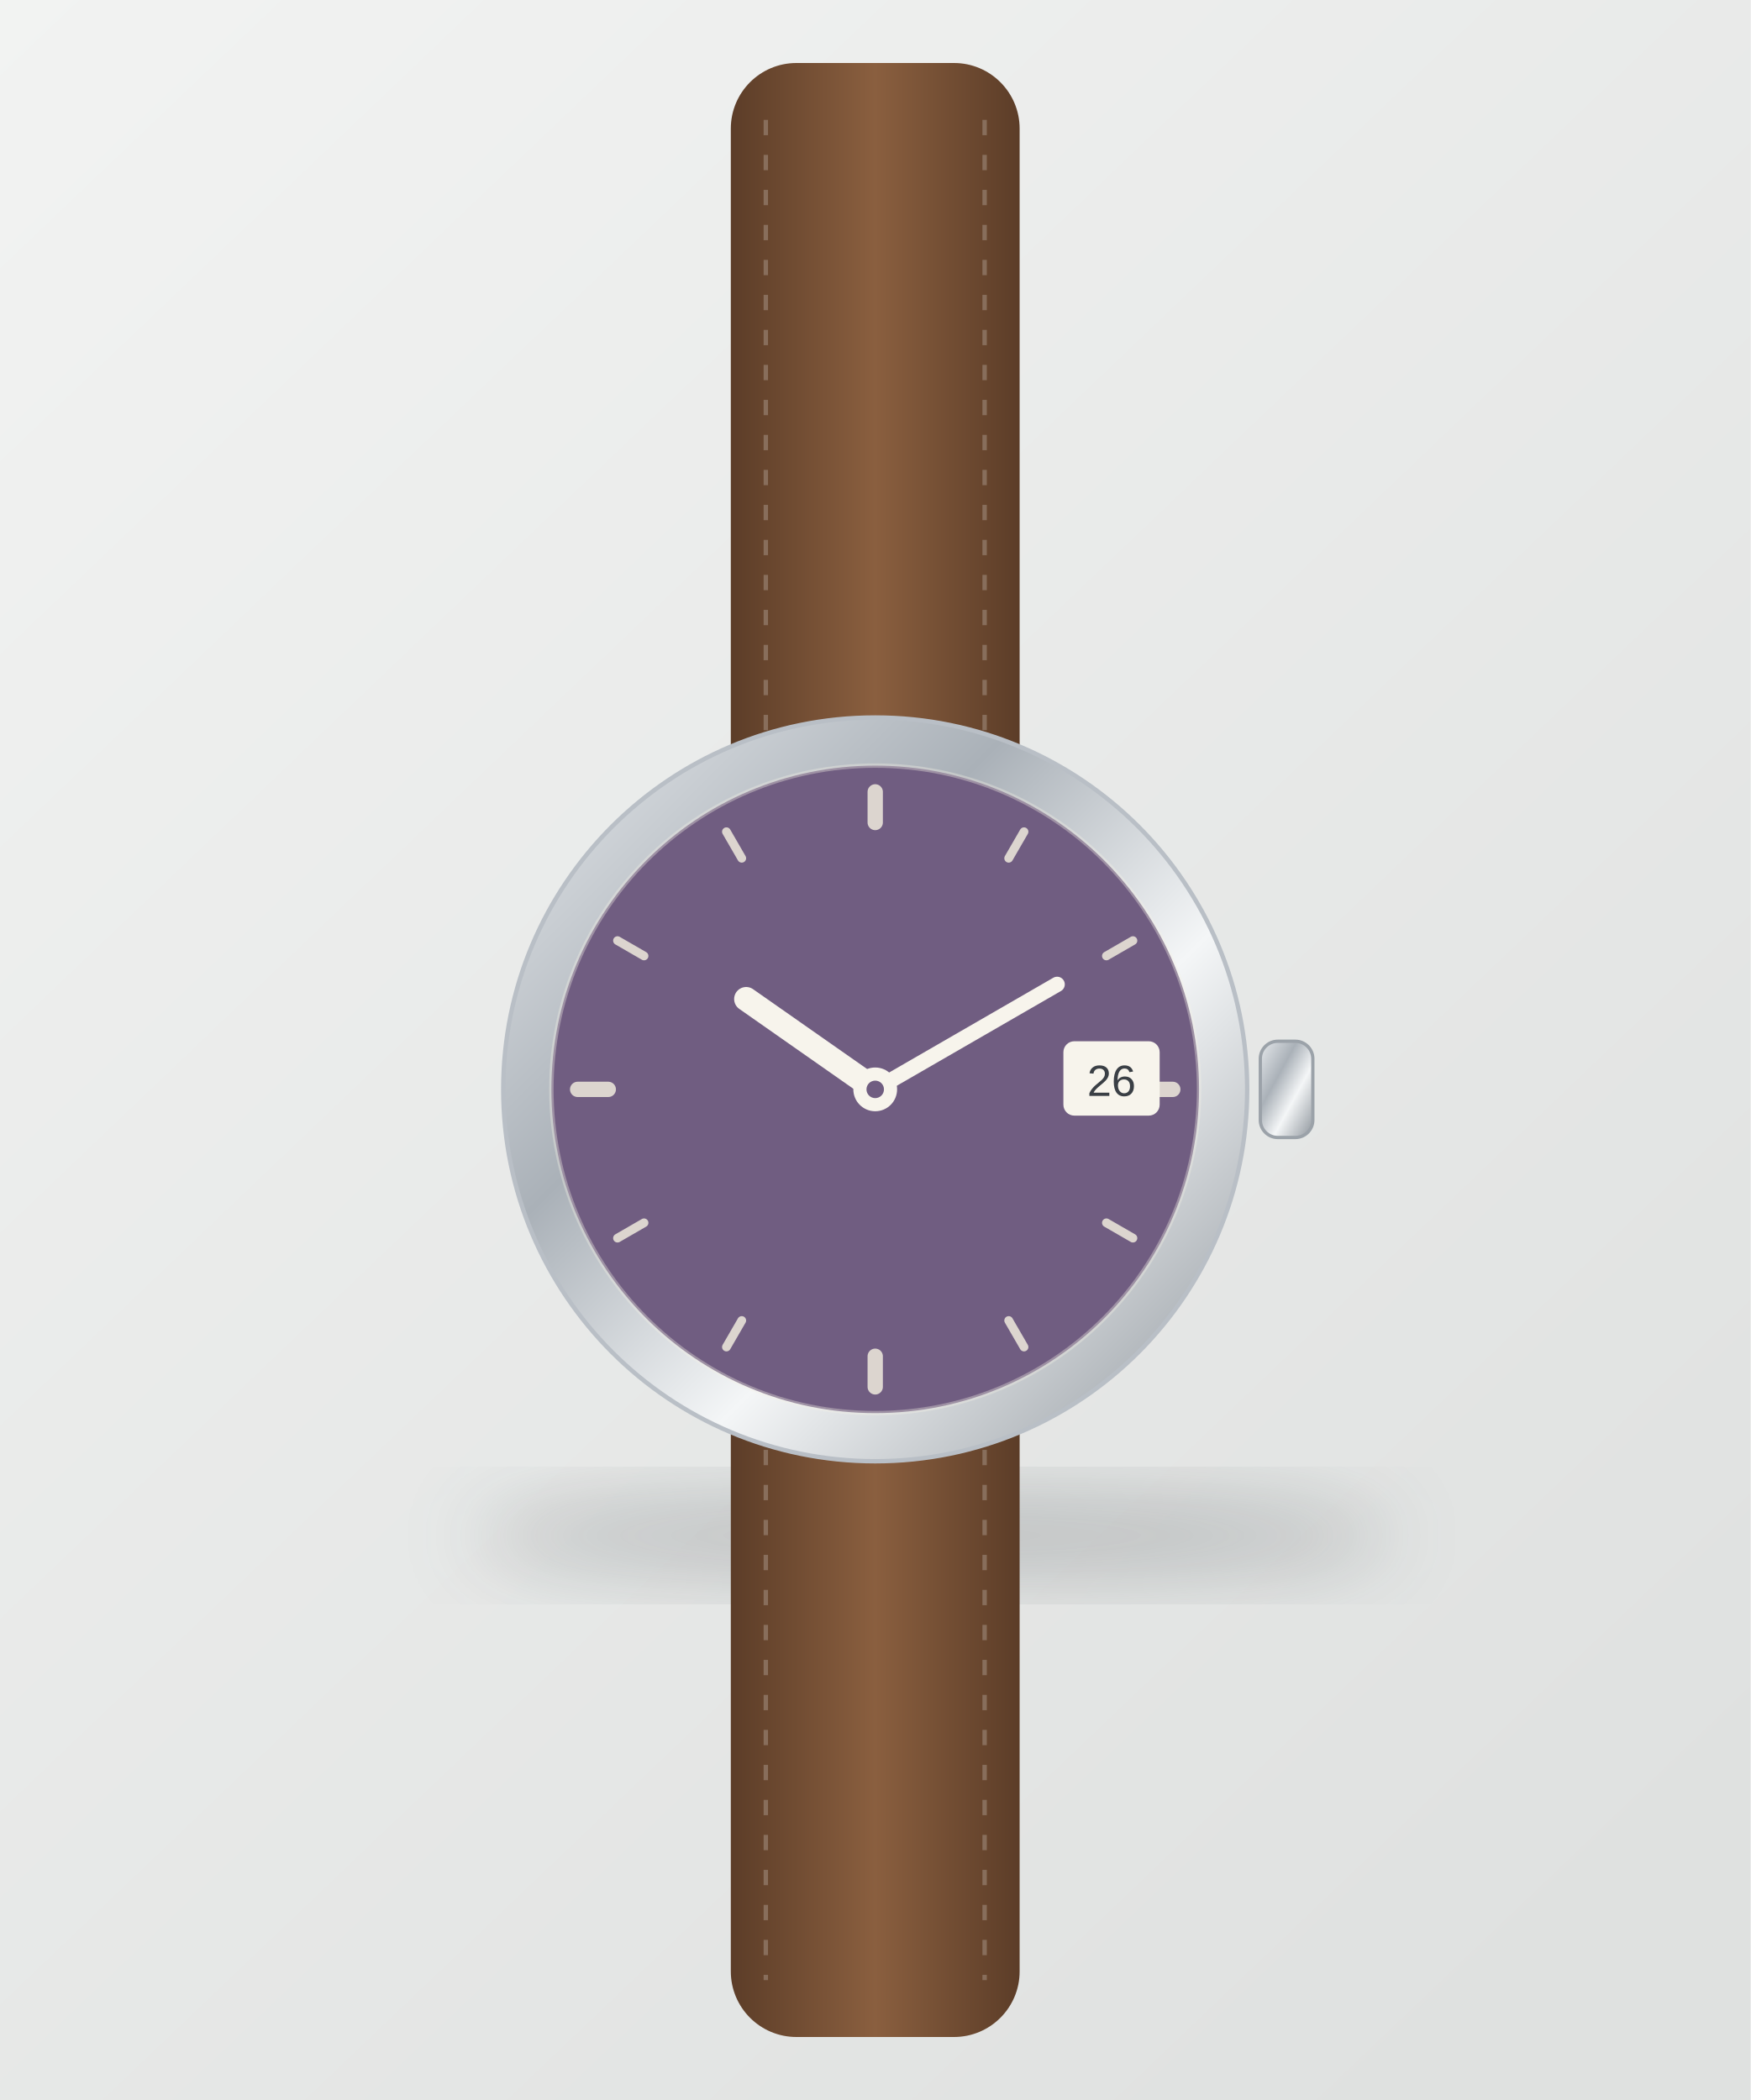
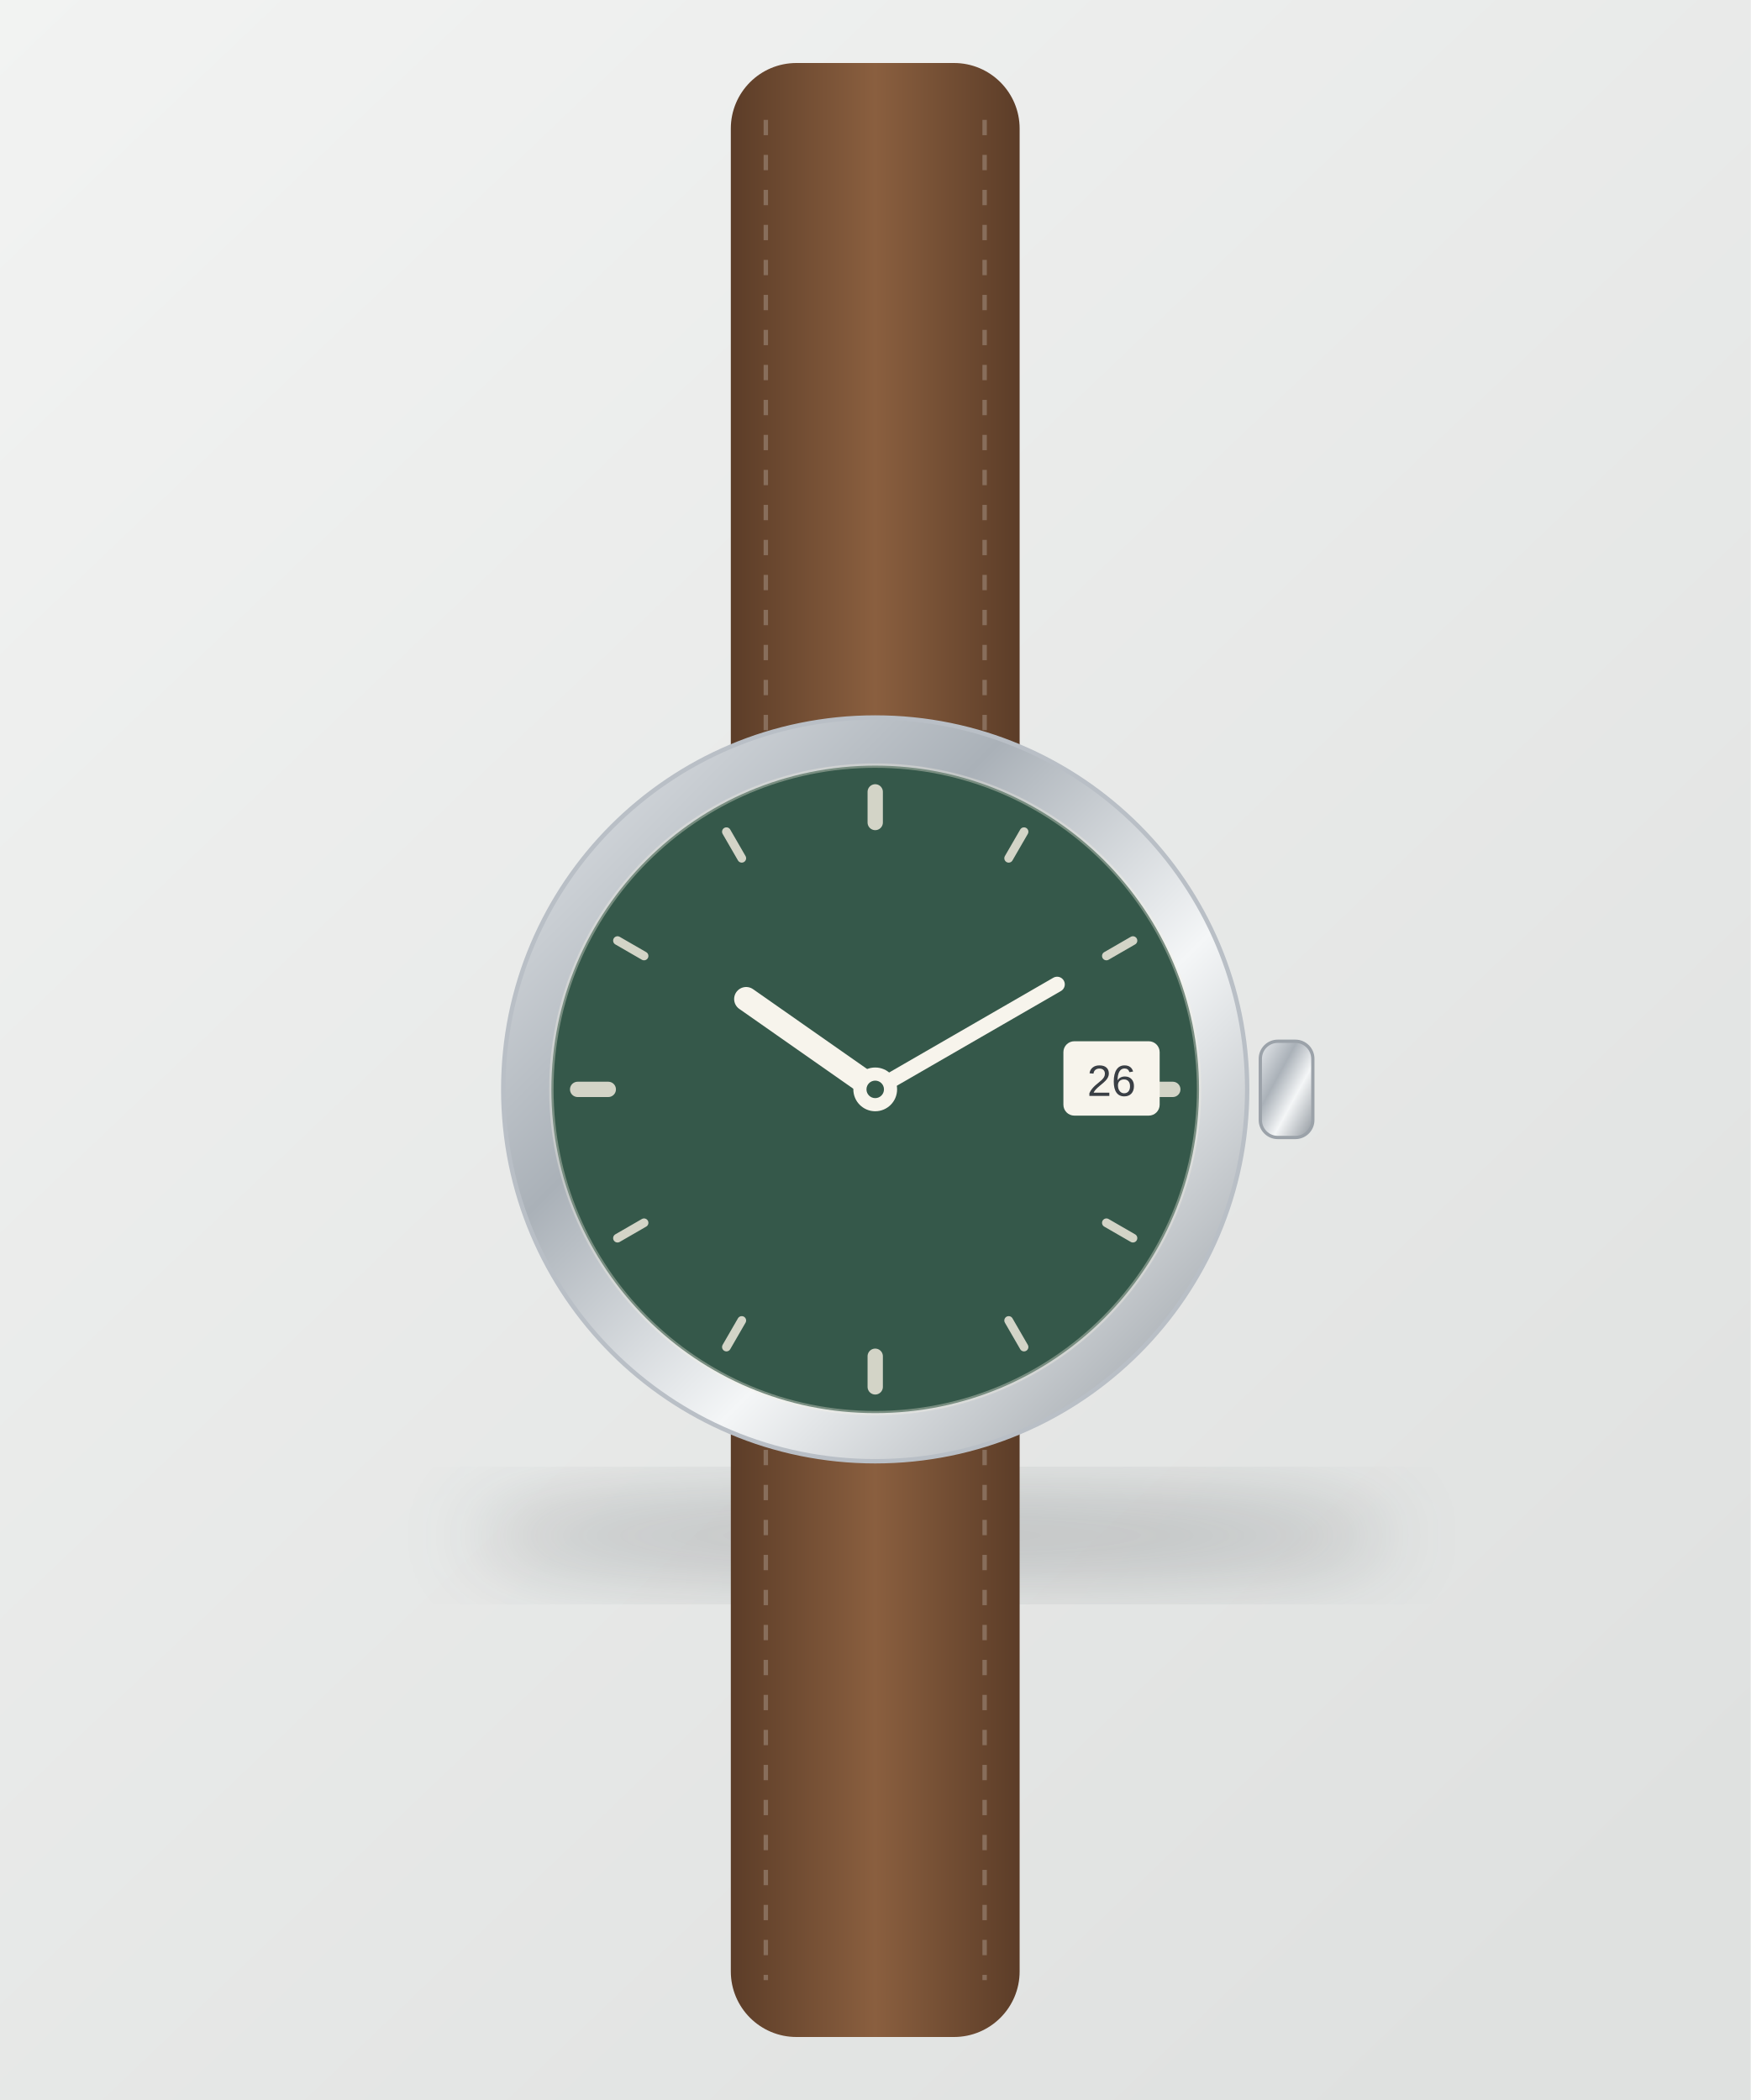
<svg xmlns="http://www.w3.org/2000/svg" width="800" height="960" viewBox="0 0 800 960" role="img" aria-labelledby="title desc">
  <defs>
    <linearGradient id="bg" x2=".8" y2="1">
      <stop stop-color="#f2f3f2" />
      <stop offset="1" stop-color="#dfe1e0" />
    </linearGradient>
    <linearGradient id="band" x1="0" x2="1">
      <stop stop-color="#5c3d28" />
      <stop offset=".5" stop-color="#8a5f3f" />
      <stop offset="1" stop-color="#5c3d28" />
    </linearGradient>
    <linearGradient id="metal" x2="1" y2="1">
      <stop stop-color="#e6e9ec" />
      <stop offset=".35" stop-color="#aab1b8" />
      <stop offset=".62" stop-color="#f4f6f7" />
      <stop offset="1" stop-color="#8d949b" />
    </linearGradient>
    <filter id="shadow">
      <feGaussianBlur stdDeviation="18" />
    </filter>
  </defs>
  <rect width="800" height="960" fill="url(#bg)" />
  <ellipse cx="426" cy="702" rx="210" ry="26" fill="#3b4147" opacity=".2" filter="url(#shadow)" />
  <g transform="">
    <rect x="334" y="28.8" width="132" height="902.4" rx="30" fill="url(#band)" />
    <line x1="350" y1="54.8" x2="350" y2="905.2" stroke="#fff" stroke-opacity=".22" stroke-width="2" stroke-dasharray="7 9" />
    <line x1="450" y1="54.8" x2="450" y2="905.2" stroke="#fff" stroke-opacity=".22" stroke-width="2" stroke-dasharray="7 9" />
    <rect x="576" y="476" width="24" height="44" rx="8" fill="url(#metal)" stroke="#9ba2a9" stroke-width="1.5" />
    <circle cx="400" cy="498" r="170" fill="url(#metal)" stroke="#b9bfc6" stroke-width="2" />
-     <circle cx="400" cy="498" r="148" fill="#705d81" />
+     <circle cx="400" cy="498" r="148" fill="#35584a" />
    <circle cx="400" cy="498" r="148" fill="none" stroke="#f4f0e6" stroke-opacity=".35" stroke-width="2" />
    <line x1="400.00" y1="376.00" x2="400.00" y2="362.00" stroke="#efeadd" stroke-opacity=".85" stroke-width="7" stroke-linecap="round" />
    <line x1="461.00" y1="392.34" x2="468.00" y2="380.22" stroke="#efeadd" stroke-opacity=".85" stroke-width="4" stroke-linecap="round" />
    <line x1="505.66" y1="437.00" x2="517.78" y2="430.00" stroke="#efeadd" stroke-opacity=".85" stroke-width="4" stroke-linecap="round" />
    <line x1="522.00" y1="498.00" x2="536.00" y2="498.00" stroke="#efeadd" stroke-opacity=".85" stroke-width="7" stroke-linecap="round" />
    <line x1="505.66" y1="559.00" x2="517.78" y2="566.00" stroke="#efeadd" stroke-opacity=".85" stroke-width="4" stroke-linecap="round" />
    <line x1="461.00" y1="603.66" x2="468.00" y2="615.78" stroke="#efeadd" stroke-opacity=".85" stroke-width="4" stroke-linecap="round" />
    <line x1="400.00" y1="620.00" x2="400.00" y2="634.00" stroke="#efeadd" stroke-opacity=".85" stroke-width="7" stroke-linecap="round" />
    <line x1="339.00" y1="603.66" x2="332.00" y2="615.78" stroke="#efeadd" stroke-opacity=".85" stroke-width="4" stroke-linecap="round" />
    <line x1="294.34" y1="559.00" x2="282.22" y2="566.00" stroke="#efeadd" stroke-opacity=".85" stroke-width="4" stroke-linecap="round" />
    <line x1="278.00" y1="498.00" x2="264.00" y2="498.00" stroke="#efeadd" stroke-opacity=".85" stroke-width="7" stroke-linecap="round" />
    <line x1="294.34" y1="437.00" x2="282.22" y2="430.00" stroke="#efeadd" stroke-opacity=".85" stroke-width="4" stroke-linecap="round" />
    <line x1="339.00" y1="392.34" x2="332.00" y2="380.22" stroke="#efeadd" stroke-opacity=".85" stroke-width="4" stroke-linecap="round" />
    <line x1="400" y1="498" x2="341.02" y2="456.70" stroke="#f7f4ec" stroke-width="11" stroke-linecap="round" />
    <line x1="400" y1="498" x2="483.14" y2="450.00" stroke="#f7f4ec" stroke-width="7" stroke-linecap="round" />
    <circle cx="400" cy="498" r="10" fill="#f7f4ec" />
-     <circle cx="400" cy="498" r="4" fill="#705d81" />
+     <circle cx="400" cy="498" r="4" fill="#35584a" />
    <rect x="486" y="476" width="44" height="34" rx="5" fill="#f7f4ec" />
    <text x="508" y="501" text-anchor="middle" font-family="Arial,sans-serif" font-size="20" fill="#3a3f45">26</text>
  </g>
</svg>
